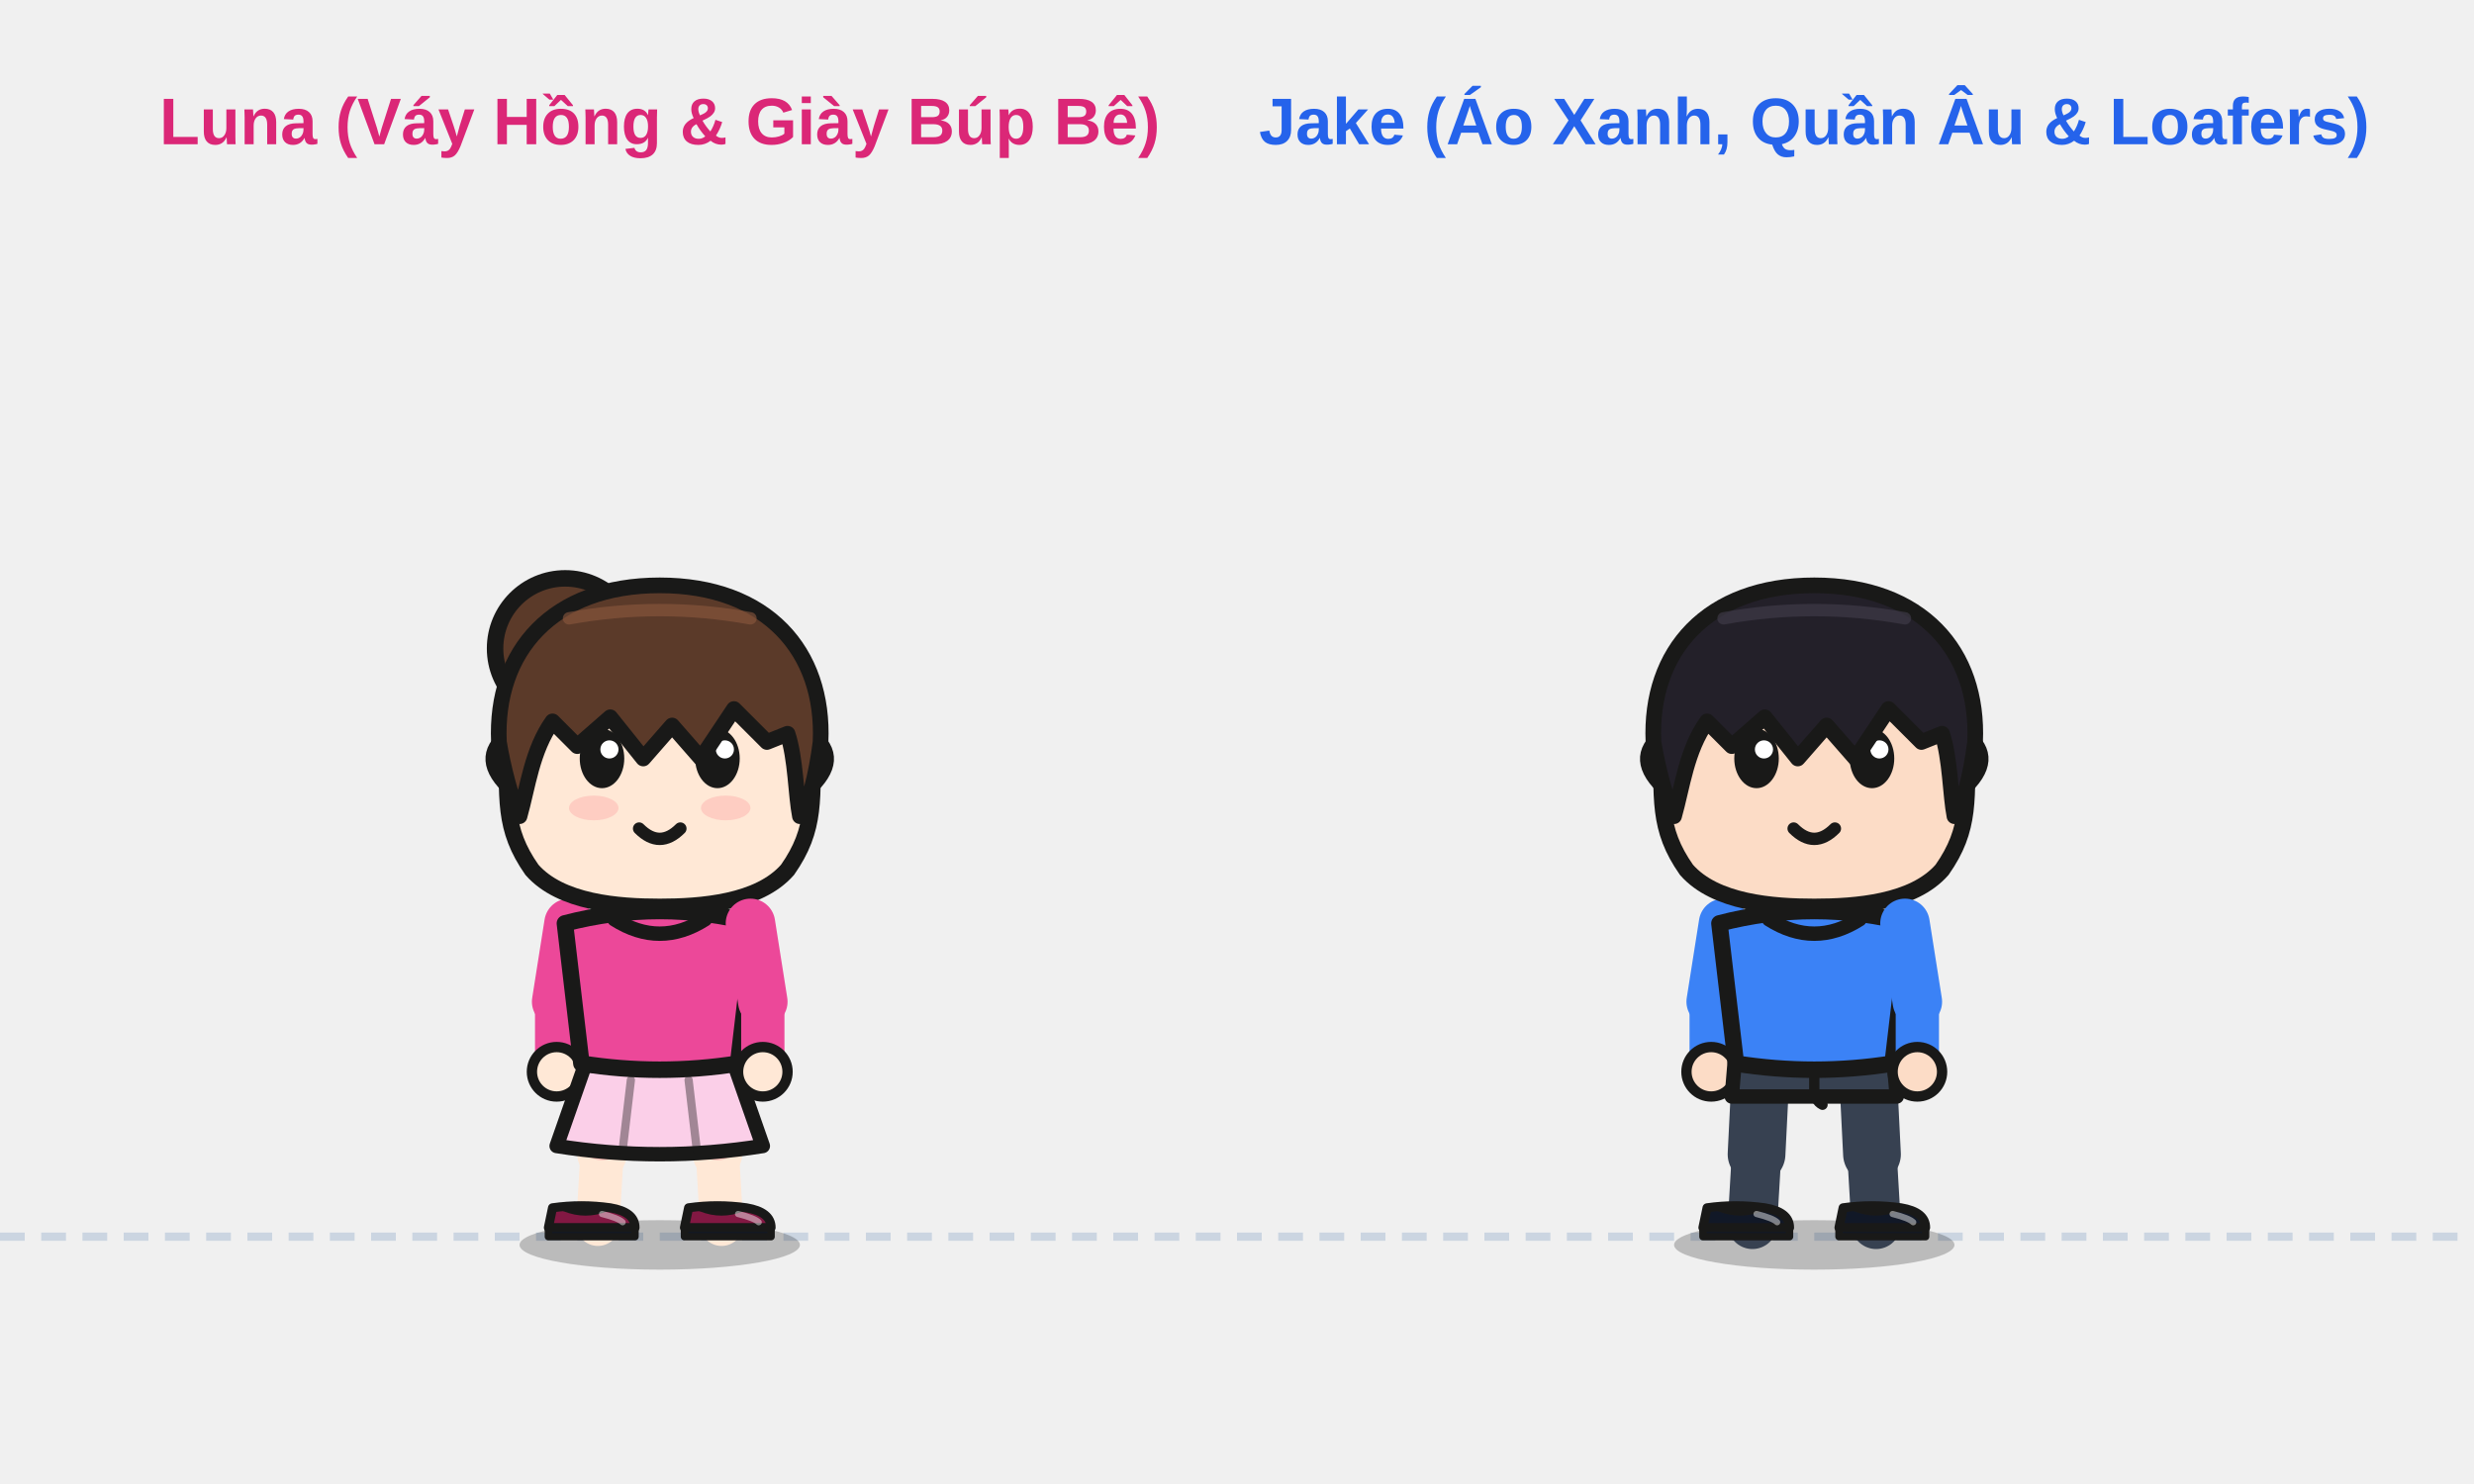
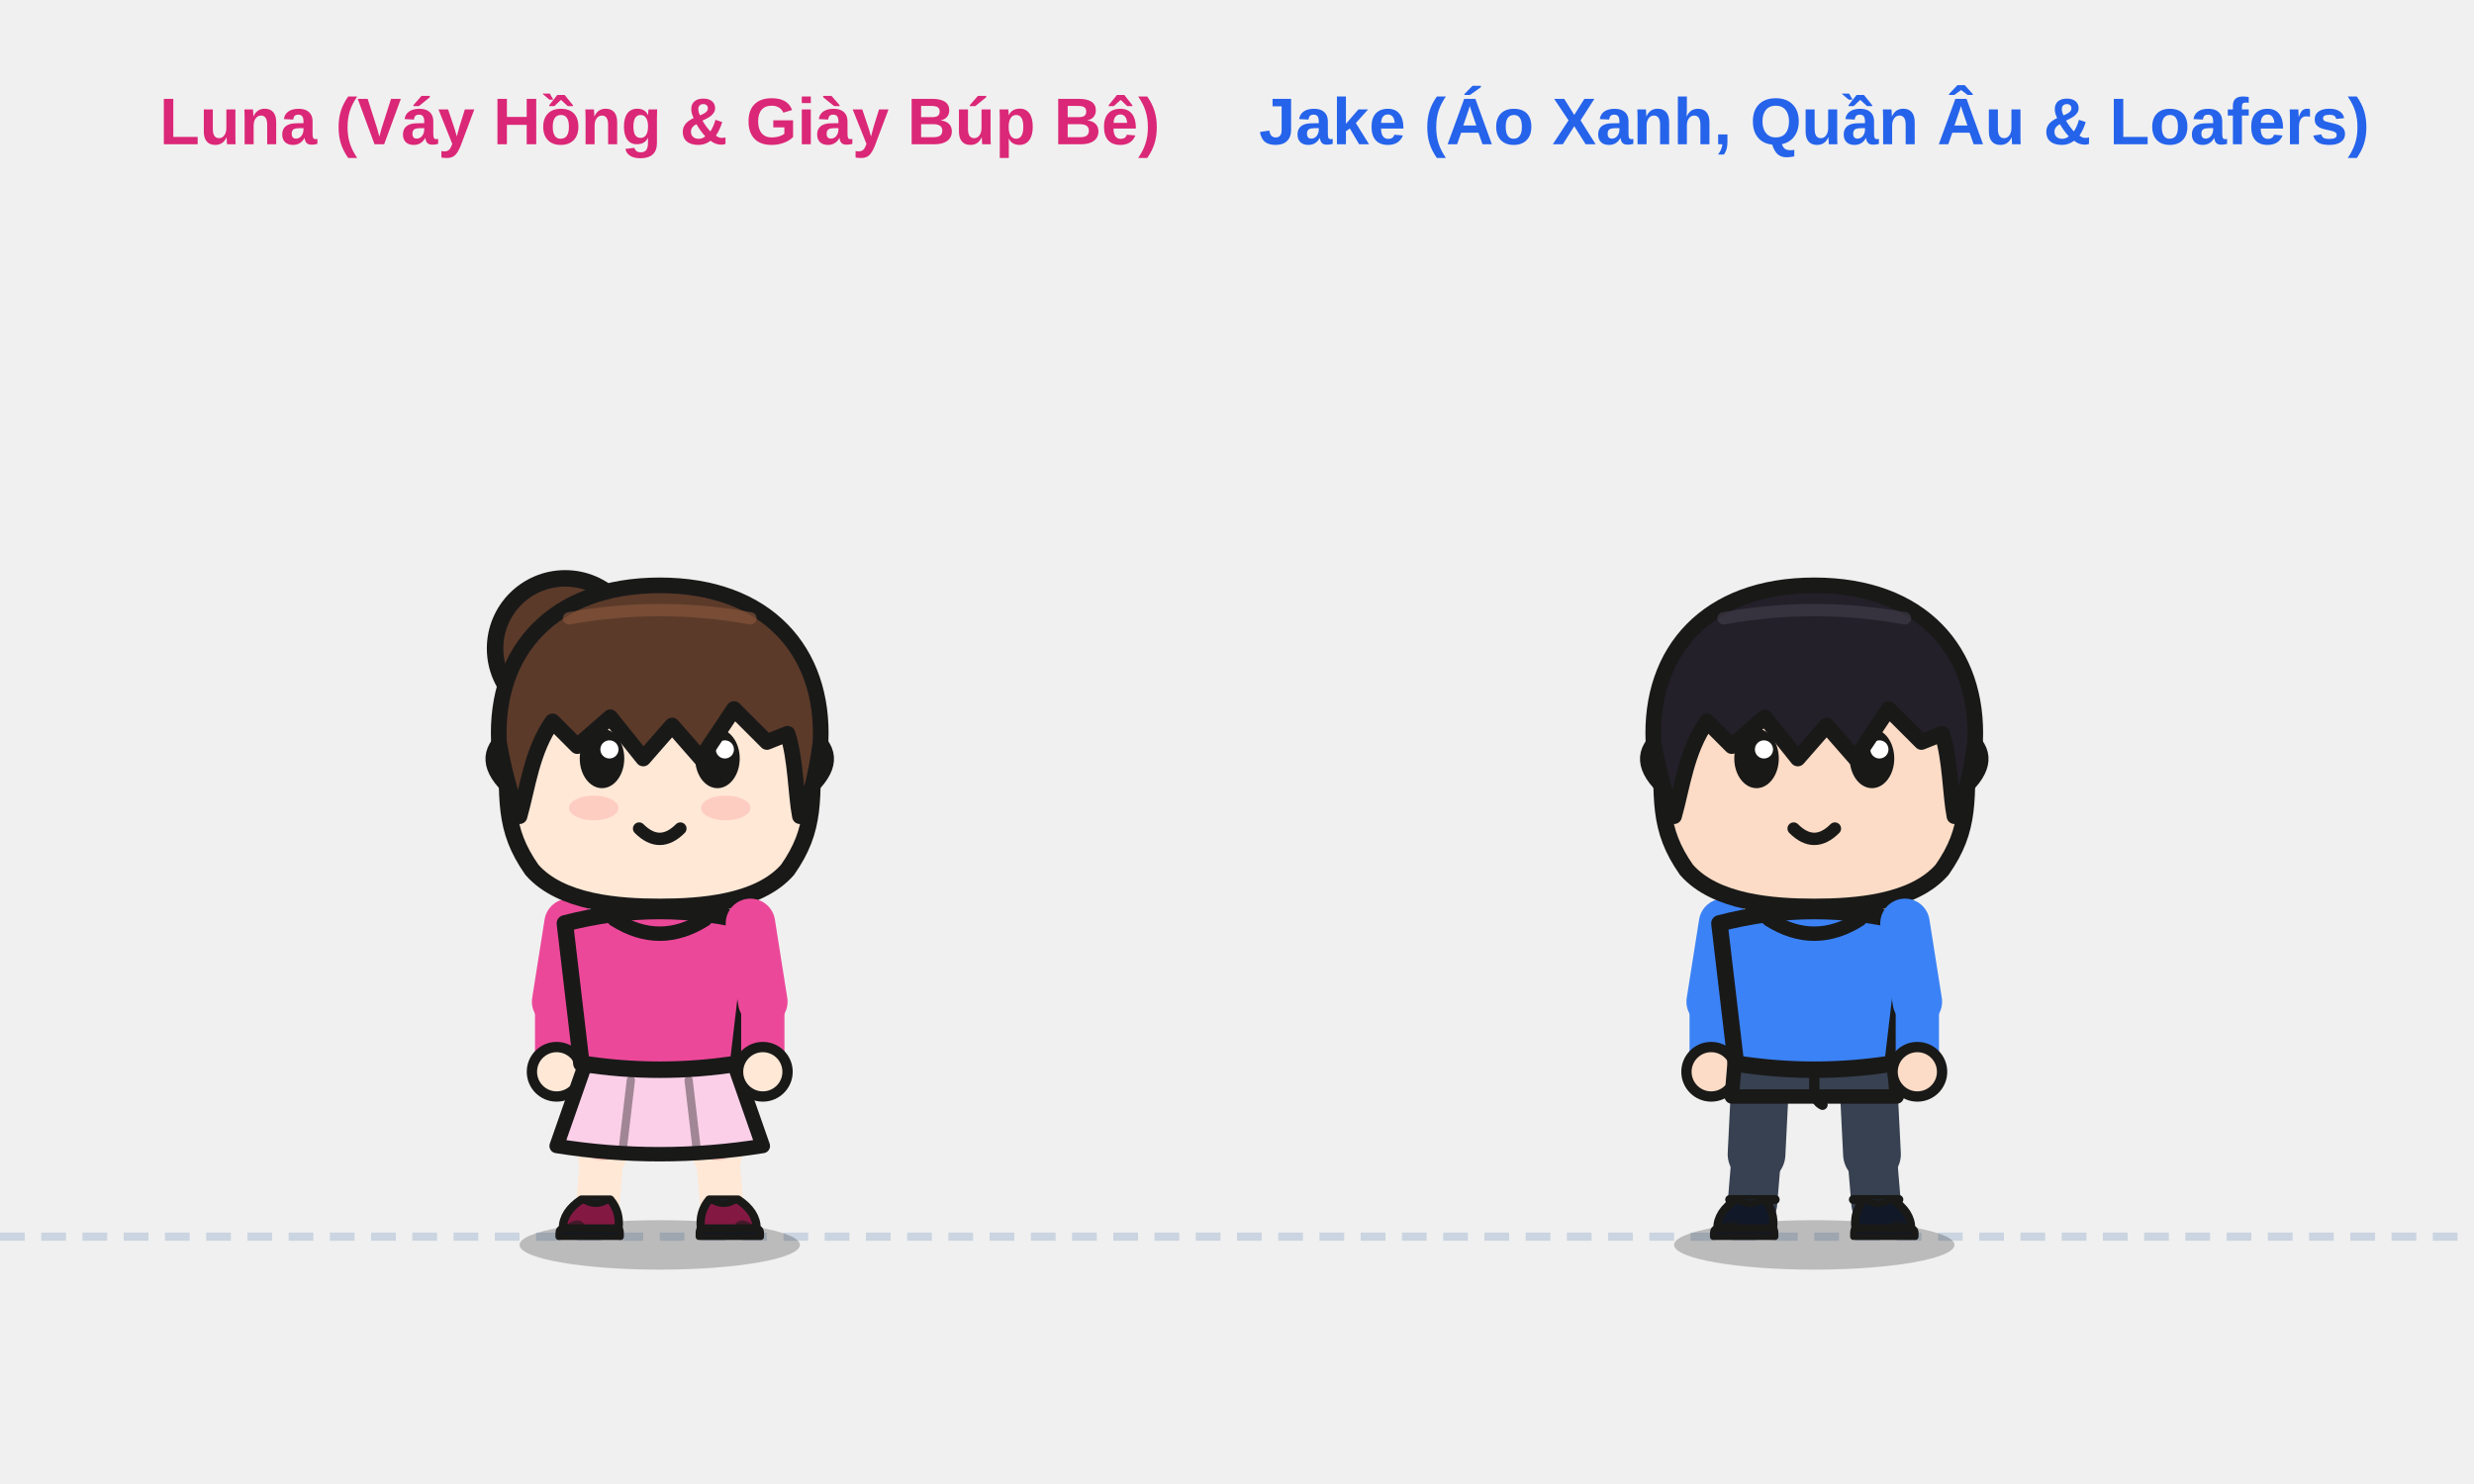
<svg xmlns="http://www.w3.org/2000/svg" viewBox="0 0 600 360" width="600" height="360" style="background:#ffffff;">
  <line x1="0" y1="300" x2="600" y2="300" stroke="#cbd5e1" stroke-width="2" stroke-dasharray="6 4" />
  <text x="160" y="35" font-family="Arial, sans-serif" font-size="16" font-weight="bold" text-anchor="middle" fill="#db2777">Luna (Váy Hồng &amp; Giày Búp Bê)</text>
  <text x="440" y="35" font-family="Arial, sans-serif" font-size="16" font-weight="bold" text-anchor="middle" fill="#2563eb">Jake (Áo Xanh, Quần Âu &amp; Loafers)</text>
  <g transform="translate(160 300)">
    <g transform="scale(1 1)" stroke-linecap="round" stroke-linejoin="round">
      <ellipse cx="0" cy="2" rx="34" ry="6" fill="rgba(0,0,0,0.22)" />
      <line x1="-22" y1="-76" x2="-25" y2="-57" stroke="#ec4899" stroke-width="12" />
      <line x1="-25" y1="-57" x2="-25" y2="-40" stroke="#ec4899" stroke-width="10.5" />
      <circle cx="-25" cy="-57" r="5.5" fill="#ec4899" />
      <circle cx="-25" cy="-40" r="6" fill="#ffe8d6" stroke="#191918" stroke-width="2.5" />
      <line x1="-13" y1="-40" x2="-14" y2="-20" stroke="#ffe8d6" stroke-width="12" stroke-linecap="round" />
-       <line x1="-14" y1="-20" x2="-15" y2="-3" stroke="#ffe8d6" stroke-width="10.5" stroke-linecap="round" />
+       <line x1="-14" y1="-20" x2="-15" y2="-8" stroke="#ffe8d6" stroke-width="10.5" stroke-linecap="round" />
      <circle cx="-14" cy="-20" r="5.5" fill="#ffe8d6" />
      <ellipse cx="-14" cy="-20" rx="3" ry="1.5" fill="#fca5a5" opacity="0.5" />
-       <g transform="translate(-15 0) rotate(0)">
-         <path d="M -12 -2.2 L 9 -2.2 L 9 0 L -12 0 Z" fill="#0f172a" stroke="#191918" stroke-width="1.8" />
-         <path d="M -11 -7 Q -4 -8 3 -7 Q 9 -6 9 -2.2 L -12 -2.2 Z" fill="#831843" stroke="#191918" stroke-width="2.2" />
-         <path d="M -8 -7 Q -3 -5 2 -7" stroke="#191918" stroke-width="1.8" fill="none" />
-         <path d="M 1 -5.5 Q 5 -4.5 6 -3.5" stroke="#ffffff" stroke-width="1.5" stroke-linecap="round" fill="none" opacity="0.45" />
+       <g id="right-shoe-front" transform="translate(-15 0) scale(-1 1) rotate(0)">
+         <path d="M -5 -2 L 8.5 -2 Q 9.5 -2 9.5 -0.8 L 9.5 0 L -5.5 0 L -5.5 -0.8 Q -5.5 -2 -5 -2 Z" fill="#0f172a" stroke="#191918" stroke-width="1.6" />
+         <path d="M -5 -2 Q -5.5 -6 -3 -9 L 4 -9 Q 8.5 -6 8.5 -2 Z" fill="#831843" stroke="#191918" stroke-width="2" />
+         <path d="M -2.5 -9 Q 0.5 -7 3.5 -9" fill="#1e293b" stroke="#191918" stroke-width="1.6" />
+         <path d="M 3.5 -2 Q 4.5 -4.5 7.5 -2" fill="none" stroke="#191918" stroke-width="1.4" opacity="0.6" />
      </g>
      <line x1="13" y1="-40" x2="14" y2="-20" stroke="#ffe8d6" stroke-width="12" stroke-linecap="round" />
-       <line x1="14" y1="-20" x2="15" y2="-3" stroke="#ffe8d6" stroke-width="10.5" stroke-linecap="round" />
+       <line x1="14" y1="-20" x2="15" y2="-8" stroke="#ffe8d6" stroke-width="10.5" stroke-linecap="round" />
      <circle cx="14" cy="-20" r="5.5" fill="#ffe8d6" />
      <ellipse cx="14" cy="-20" rx="3" ry="1.5" fill="#fca5a5" opacity="0.5" />
-       <g transform="translate(15 0) rotate(0)">
-         <path d="M -9 -2.2 L 12 -2.2 L 12 0 L -9 0 Z" fill="#0f172a" stroke="#191918" stroke-width="1.8" />
-         <path d="M -8 -7 Q -1 -8 6 -7 Q 12 -6 12 -2.2 L -9 -2.2 Z" fill="#831843" stroke="#191918" stroke-width="2.2" />
-         <path d="M -5 -7 Q 0 -5 5 -7" stroke="#191918" stroke-width="1.8" fill="none" />
-         <path d="M 4 -5.5 Q 8 -4.5 9 -3.5" stroke="#ffffff" stroke-width="1.5" stroke-linecap="round" fill="none" opacity="0.45" />
+       <g id="left-shoe-front" transform="translate(15 0) scale(1 1) rotate(0)">
+         <path d="M -5 -2 L 8.5 -2 Q 9.5 -2 9.5 -0.8 L 9.5 0 L -5.5 0 L -5.5 -0.8 Q -5.5 -2 -5 -2 Z" fill="#0f172a" stroke="#191918" stroke-width="1.6" />
+         <path d="M -5 -2 Q -5.5 -6 -3 -9 L 4 -9 Q 8.5 -6 8.5 -2 Z" fill="#831843" stroke="#191918" stroke-width="2" />
+         <path d="M -2.5 -9 Q 0.5 -7 3.5 -9" fill="#1e293b" stroke="#191918" stroke-width="1.6" />
+         <path d="M 3.5 -2 Q 4.5 -4.5 7.5 -2" fill="none" stroke="#191918" stroke-width="1.4" opacity="0.6" />
      </g>
      <path d="M -18 -42 L 18 -42 L 25 -22 Q 0 -18 -25 -22 Z" fill="#fbcfe8" stroke="#191918" stroke-width="3.5" />
      <path d="M -7 -38 L -9 -21" stroke="#191918" stroke-width="2" stroke-linecap="round" opacity="0.4" />
      <path d="M 7 -38 L 9 -21" stroke="#191918" stroke-width="2" stroke-linecap="round" opacity="0.4" />
      <path d="M -8 -90 L 8 -90 L 10 -74 L -10 -74 Z" fill="#ffe8d6" stroke="#191918" stroke-width="3" />
      <ellipse cx="0" cy="-87" rx="8" ry="3" fill="rgba(0,0,0,0.12)" />
      <path d="M -23 -76 Q 0 -82 23 -76 L 19 -42 Q 0 -39 -19 -42 Z" fill="#ec4899" stroke="#191918" stroke-width="4" />
      <path d="M -11 -77 Q 0 -70 11 -77" stroke="#191918" stroke-width="3.5" fill="none" />
      <g transform="translate(0 -118)">
        <circle cx="-22.932" cy="-24.696" r="17" fill="#5b3a29" stroke="#191918" stroke-width="4" />
        <path d="M 0 -36 C 23 -36, 37 -22, 37 -4 C 37 12, 38 19, 31 29 C 24 37, 10 38, 0 38 C -10 38, -24 37, -31 29 C -38 19, -37 12, -37 -4 C -37 -22, -23 -36, 0 -36 Z" fill="#ffe8d6" stroke="#191918" stroke-width="4" />
        <path d="M -37 -4 Q -45 2 -36 10" fill="#ffe8d6" stroke="#191918" stroke-width="3" />
        <path d="M 37 -4 Q 45 2 36 10" fill="#ffe8d6" stroke="#191918" stroke-width="3" />
        <ellipse cx="-16" cy="14" rx="6" ry="3" fill="#fca5a5" opacity="0.4" />
        <ellipse cx="16" cy="14" rx="6" ry="3" fill="#fca5a5" opacity="0.4" />
        <ellipse cx="-14" cy="2" rx="5.4" ry="7.2" fill="#191918" />
        <circle cx="-12.2" cy="-0.2" r="2.2" fill="#ffffff" />
        <ellipse cx="14" cy="2" rx="5.4" ry="7.2" fill="#191918" />
        <circle cx="15.8" cy="-0.2" r="2.2" fill="#ffffff" />
        <path d="M -20 -8 Q -14 -10 -8 -8" stroke="#191918" stroke-width="2.8" stroke-linecap="round" fill="none" />
        <path d="M 8 -8 Q 14 -10 20 -8" stroke="#191918" stroke-width="2.8" stroke-linecap="round" fill="none" />
        <path d="M -5 19 Q 0 24 5 19" stroke="#191918" stroke-width="3" stroke-linecap="round" fill="none" />
        <path d="M -39 -2 C -40 -24, -26 -40, 0 -40 C 26 -40, 40 -24, 39 -2 C 38 6, 36 14, 34 16 C 33 11, 33 2, 31 -4 L 26 -2 L 18 -10 L 10 2 L 3 -6 L -4 2 L -12 -8 L -20 -1 L -26 -7 C -31 0, -32 9, -34 16 C -36 12, -38 4, -39 -2 Z" fill="#5b3a29" stroke="#191918" stroke-width="3.8" />
        <path d="M -22 -32 Q 0 -36 22 -32" stroke="#8c583e" stroke-width="3" stroke-linecap="round" fill="none" opacity="0.6" />
      </g>
      <line x1="22" y1="-76" x2="25" y2="-57" stroke="#ec4899" stroke-width="12" />
      <line x1="25" y1="-57" x2="25" y2="-40" stroke="#ec4899" stroke-width="10.5" />
      <circle cx="25" cy="-57" r="5.5" fill="#ec4899" />
      <g transform="translate(25 -40)">
        <circle cx="0" cy="0" r="6" fill="#ffe8d6" stroke="#191918" stroke-width="2.5" />
      </g>
    </g>
  </g>
  <g transform="translate(440 300)">
    <g transform="scale(1 1)" stroke-linecap="round" stroke-linejoin="round">
      <ellipse cx="0" cy="2" rx="34" ry="6" fill="rgba(0,0,0,0.22)" />
      <line x1="-22" y1="-76" x2="-25" y2="-57" stroke="#3b82f6" stroke-width="12" />
      <line x1="-25" y1="-57" x2="-25" y2="-40" stroke="#3b82f6" stroke-width="10.5" />
      <circle cx="-25" cy="-57" r="5.5" fill="#3b82f6" />
      <circle cx="-25" cy="-40" r="6" fill="#fcdcc6" stroke="#191918" stroke-width="2.5" />
      <line x1="-13" y1="-40" x2="-14" y2="-20" stroke="#374151" stroke-width="14" stroke-linecap="round" />
-       <line x1="-14" y1="-20" x2="-15" y2="-3" stroke="#374151" stroke-width="12" stroke-linecap="round" />
+       <line x1="-14" y1="-20" x2="-15" y2="-8" stroke="#374151" stroke-width="12" stroke-linecap="round" />
      <circle cx="-14" cy="-20" r="6.5" fill="#374151" />
-       <line x1="-21" y1="-5" x2="-9" y2="-5" stroke="#191918" stroke-width="2.5" stroke-linecap="round" />
-       <g transform="translate(-15 0) rotate(0)">
-         <path d="M -12 -2.2 L 9 -2.2 L 9 0 L -12 0 Z" fill="#0f172a" stroke="#191918" stroke-width="1.8" />
-         <path d="M -11 -7 Q -4 -8 3 -7 Q 9 -6 9 -2.2 L -12 -2.2 Z" fill="#111827" stroke="#191918" stroke-width="2.2" />
-         <path d="M -8 -7 Q -3 -5 2 -7" stroke="#191918" stroke-width="1.8" fill="none" />
-         <path d="M 1 -5.5 Q 5 -4.5 6 -3.5" stroke="#ffffff" stroke-width="1.5" stroke-linecap="round" fill="none" opacity="0.45" />
+       <line x1="-20.5" y1="-9" x2="-9.5" y2="-9" stroke="#191918" stroke-width="2.2" stroke-linecap="round" />
+       <g id="right-shoe-front" transform="translate(-15 0) scale(-1 1) rotate(0)">
+         <path d="M -5 -2 L 8.5 -2 Q 9.5 -2 9.5 -0.8 L 9.5 0 L -5.5 0 L -5.5 -0.8 Q -5.5 -2 -5 -2 Z" fill="#0f172a" stroke="#191918" stroke-width="1.6" />
+         <path d="M -5 -2 Q -5.5 -6 -3 -9 L 4 -9 Q 8.5 -6 8.5 -2 Z" fill="#111827" stroke="#191918" stroke-width="2" />
+         <path d="M -2.5 -9 Q 0.5 -7 3.5 -9" fill="#1e293b" stroke="#191918" stroke-width="1.6" />
+         <path d="M 3.5 -2 Q 4.5 -4.5 7.5 -2" fill="none" stroke="#191918" stroke-width="1.4" opacity="0.6" />
      </g>
      <line x1="13" y1="-40" x2="14" y2="-20" stroke="#374151" stroke-width="14" stroke-linecap="round" />
-       <line x1="14" y1="-20" x2="15" y2="-3" stroke="#374151" stroke-width="12" stroke-linecap="round" />
+       <line x1="14" y1="-20" x2="15" y2="-8" stroke="#374151" stroke-width="12" stroke-linecap="round" />
      <circle cx="14" cy="-20" r="6.5" fill="#374151" />
-       <line x1="9" y1="-5" x2="21" y2="-5" stroke="#191918" stroke-width="2.5" stroke-linecap="round" />
-       <g transform="translate(15 0) rotate(0)">
-         <path d="M -9 -2.2 L 12 -2.2 L 12 0 L -9 0 Z" fill="#0f172a" stroke="#191918" stroke-width="1.8" />
-         <path d="M -8 -7 Q -1 -8 6 -7 Q 12 -6 12 -2.2 L -9 -2.2 Z" fill="#111827" stroke="#191918" stroke-width="2.2" />
-         <path d="M -5 -7 Q 0 -5 5 -7" stroke="#191918" stroke-width="1.8" fill="none" />
-         <path d="M 4 -5.5 Q 8 -4.5 9 -3.5" stroke="#ffffff" stroke-width="1.5" stroke-linecap="round" fill="none" opacity="0.45" />
+       <line x1="9.5" y1="-9" x2="20.5" y2="-9" stroke="#191918" stroke-width="2.2" stroke-linecap="round" />
+       <g id="left-shoe-front" transform="translate(15 0) scale(1 1) rotate(0)">
+         <path d="M -5 -2 L 8.5 -2 Q 9.5 -2 9.5 -0.8 L 9.5 0 L -5.5 0 L -5.5 -0.8 Q -5.5 -2 -5 -2 Z" fill="#0f172a" stroke="#191918" stroke-width="1.6" />
+         <path d="M -5 -2 Q -5.5 -6 -3 -9 L 4 -9 Q 8.5 -6 8.5 -2 Z" fill="#111827" stroke="#191918" stroke-width="2" />
+         <path d="M -2.5 -9 Q 0.5 -7 3.5 -9" fill="#1e293b" stroke="#191918" stroke-width="1.6" />
+         <path d="M 3.5 -2 Q 4.5 -4.5 7.5 -2" fill="none" stroke="#191918" stroke-width="1.4" opacity="0.6" />
      </g>
      <polygon points="-19,-46 19,-46 20,-34 -20,-34" fill="#374151" stroke="#191918" stroke-width="3.5" />
      <path d="M 0 -44 L 0 -36 Q 0 -33 2 -32" stroke="#191918" stroke-width="2.5" stroke-linecap="round" fill="none" />
      <line x1="-18" y1="-45" x2="18" y2="-45" stroke="#191918" stroke-width="2" opacity="0.5" />
      <path d="M -8 -90 L 8 -90 L 10 -74 L -10 -74 Z" fill="#fcdcc6" stroke="#191918" stroke-width="3" />
      <ellipse cx="0" cy="-87" rx="8" ry="3" fill="rgba(0,0,0,0.12)" />
      <path d="M -23 -76 Q 0 -82 23 -76 L 19 -42 Q 0 -39 -19 -42 Z" fill="#3b82f6" stroke="#191918" stroke-width="4" />
      <path d="M -11 -77 Q 0 -70 11 -77" stroke="#191918" stroke-width="3.5" fill="none" />
      <g transform="translate(0 -118)">
        <path d="M 0 -36 C 23 -36, 37 -22, 37 -4 C 37 12, 38 19, 31 29 C 24 37, 10 38, 0 38 C -10 38, -24 37, -31 29 C -38 19, -37 12, -37 -4 C -37 -22, -23 -36, 0 -36 Z" fill="#fcdcc6" stroke="#191918" stroke-width="4" />
        <path d="M -37 -4 Q -45 2 -36 10" fill="#fcdcc6" stroke="#191918" stroke-width="3" />
        <path d="M 37 -4 Q 45 2 36 10" fill="#fcdcc6" stroke="#191918" stroke-width="3" />
        <ellipse cx="-14" cy="2" rx="5.4" ry="7.2" fill="#191918" />
        <circle cx="-12.2" cy="-0.2" r="2.2" fill="#ffffff" />
        <ellipse cx="14" cy="2" rx="5.4" ry="7.2" fill="#191918" />
        <circle cx="15.8" cy="-0.2" r="2.2" fill="#ffffff" />
        <path d="M -20 -8 Q -14 -10 -8 -8" stroke="#191918" stroke-width="2.8" stroke-linecap="round" fill="none" />
        <path d="M 8 -8 Q 14 -10 20 -8" stroke="#191918" stroke-width="2.8" stroke-linecap="round" fill="none" />
        <path d="M -5 19 Q 0 24 5 19" stroke="#191918" stroke-width="3" stroke-linecap="round" fill="none" />
        <path d="M -39 -2 C -40 -24, -26 -40, 0 -40 C 26 -40, 40 -24, 39 -2 C 38 6, 36 14, 34 16 C 33 11, 33 2, 31 -4 L 26 -2 L 18 -10 L 10 2 L 3 -6 L -4 2 L -12 -8 L -20 -1 L -26 -7 C -31 0, -32 9, -34 16 C -36 12, -38 4, -39 -2 Z" fill="#232029" stroke="#191918" stroke-width="3.8" />
        <path d="M -22 -32 Q 0 -36 22 -32" stroke="#423d4c" stroke-width="3" stroke-linecap="round" fill="none" opacity="0.6" />
      </g>
      <line x1="22" y1="-76" x2="25" y2="-57" stroke="#3b82f6" stroke-width="12" />
      <line x1="25" y1="-57" x2="25" y2="-40" stroke="#3b82f6" stroke-width="10.5" />
      <circle cx="25" cy="-57" r="5.5" fill="#3b82f6" />
      <g transform="translate(25 -40)">
        <circle cx="0" cy="0" r="6" fill="#fcdcc6" stroke="#191918" stroke-width="2.5" />
      </g>
    </g>
  </g>
</svg>
